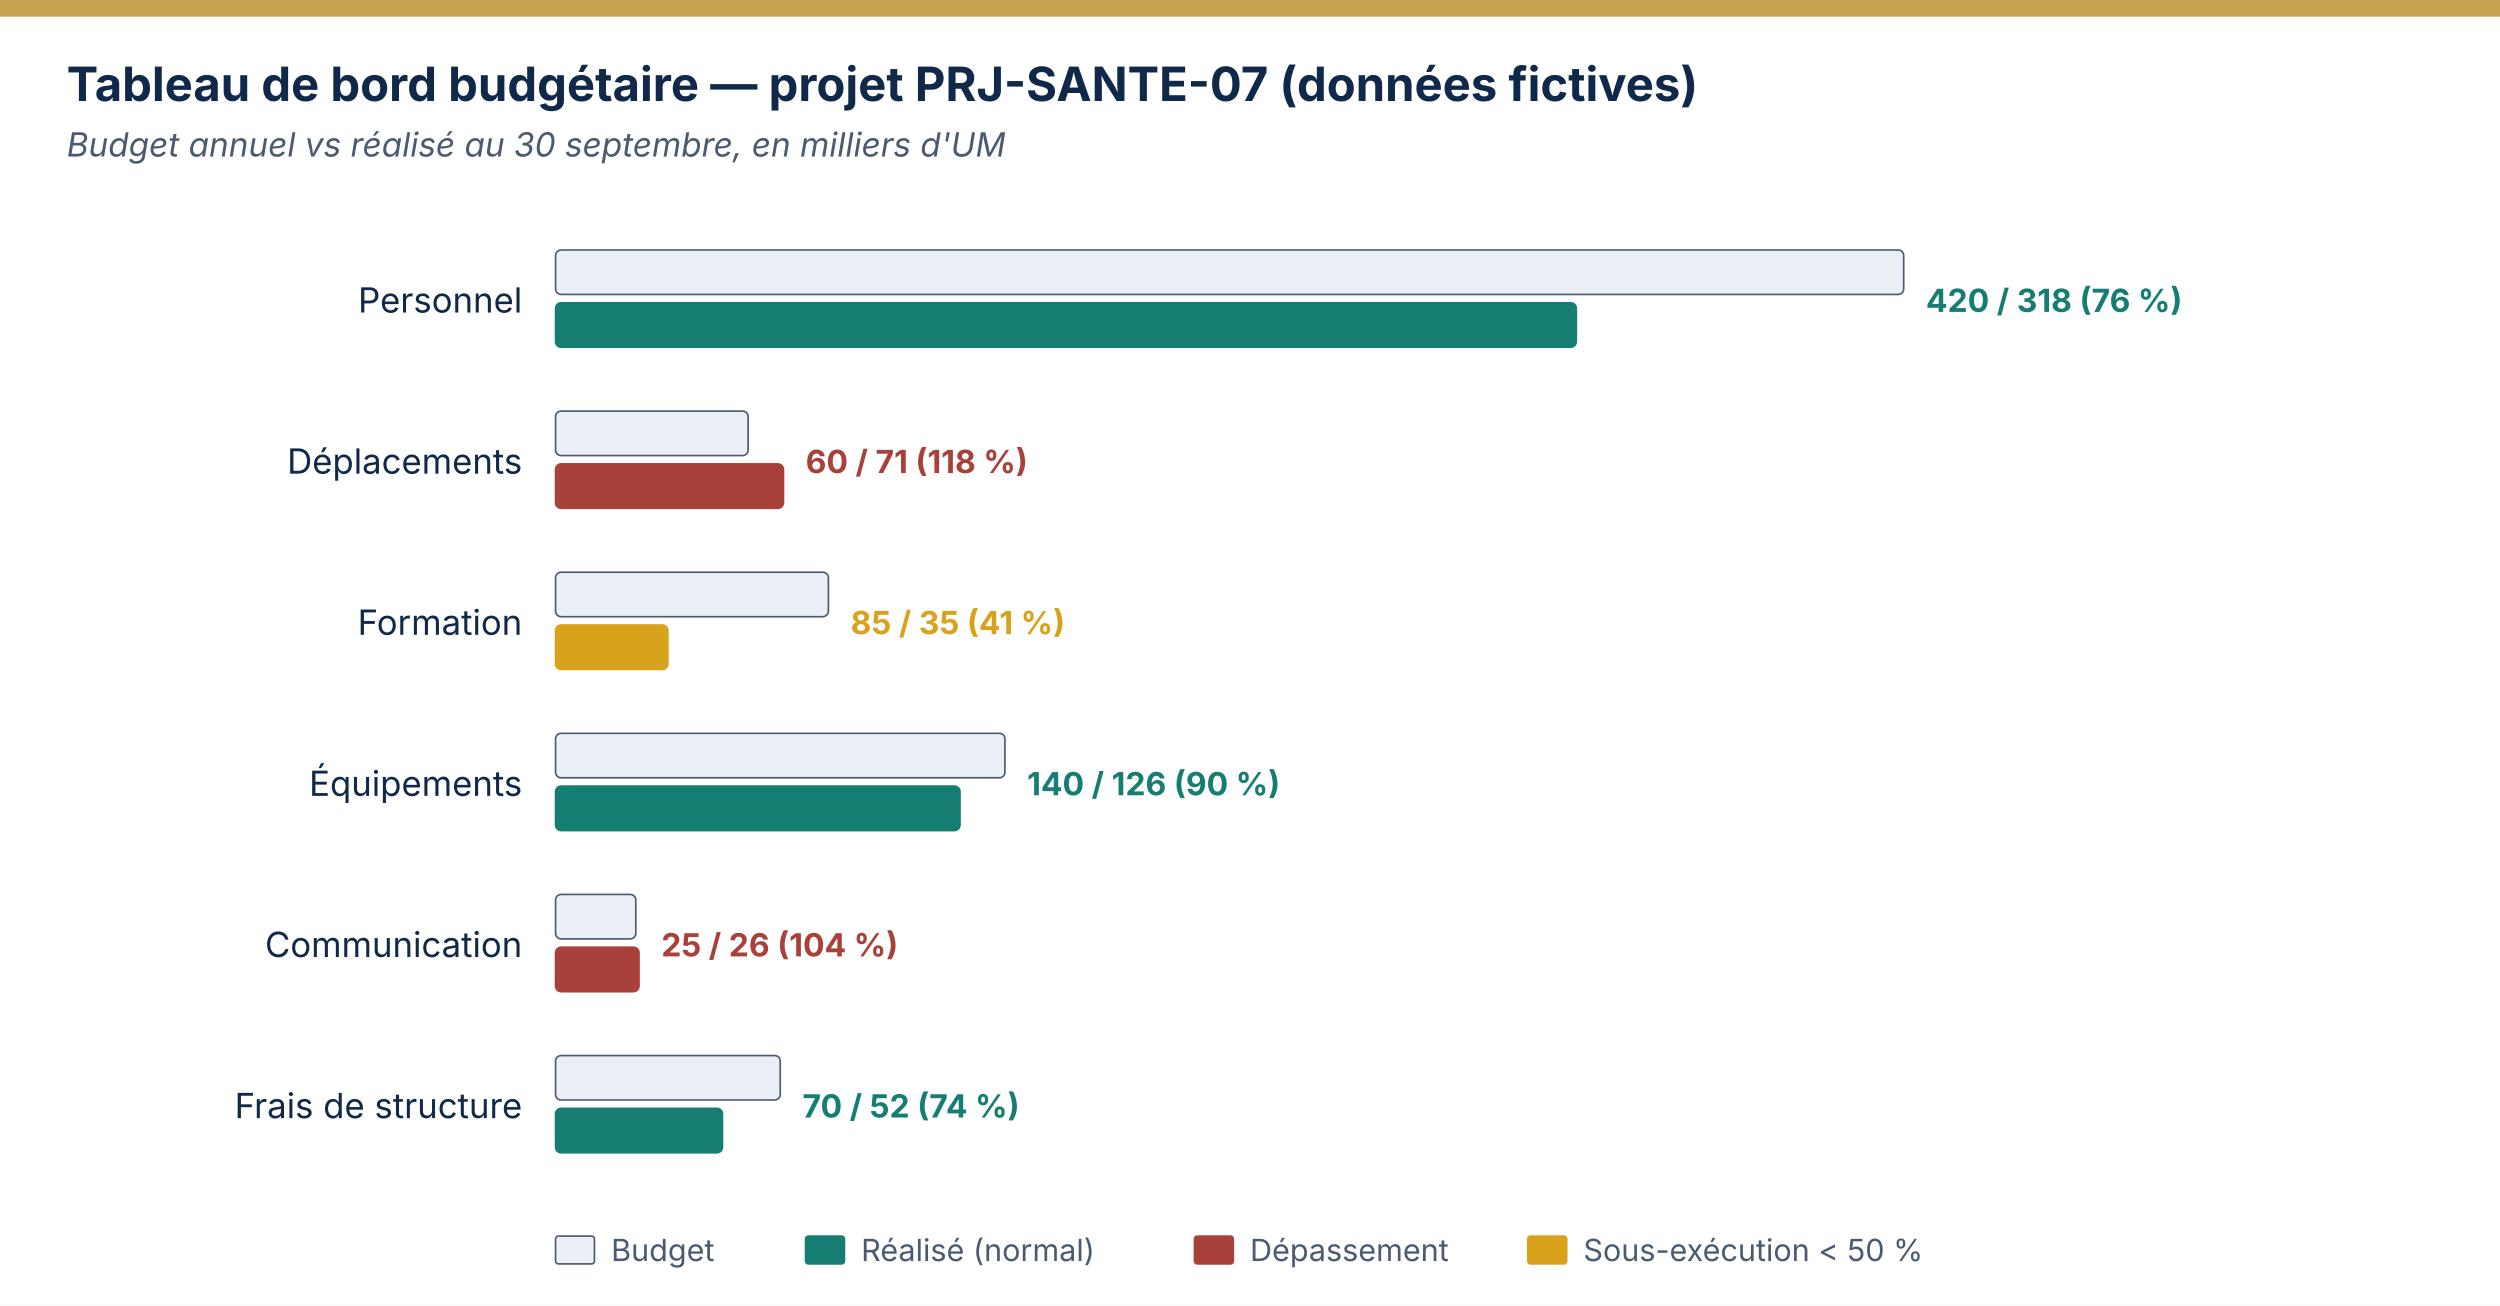
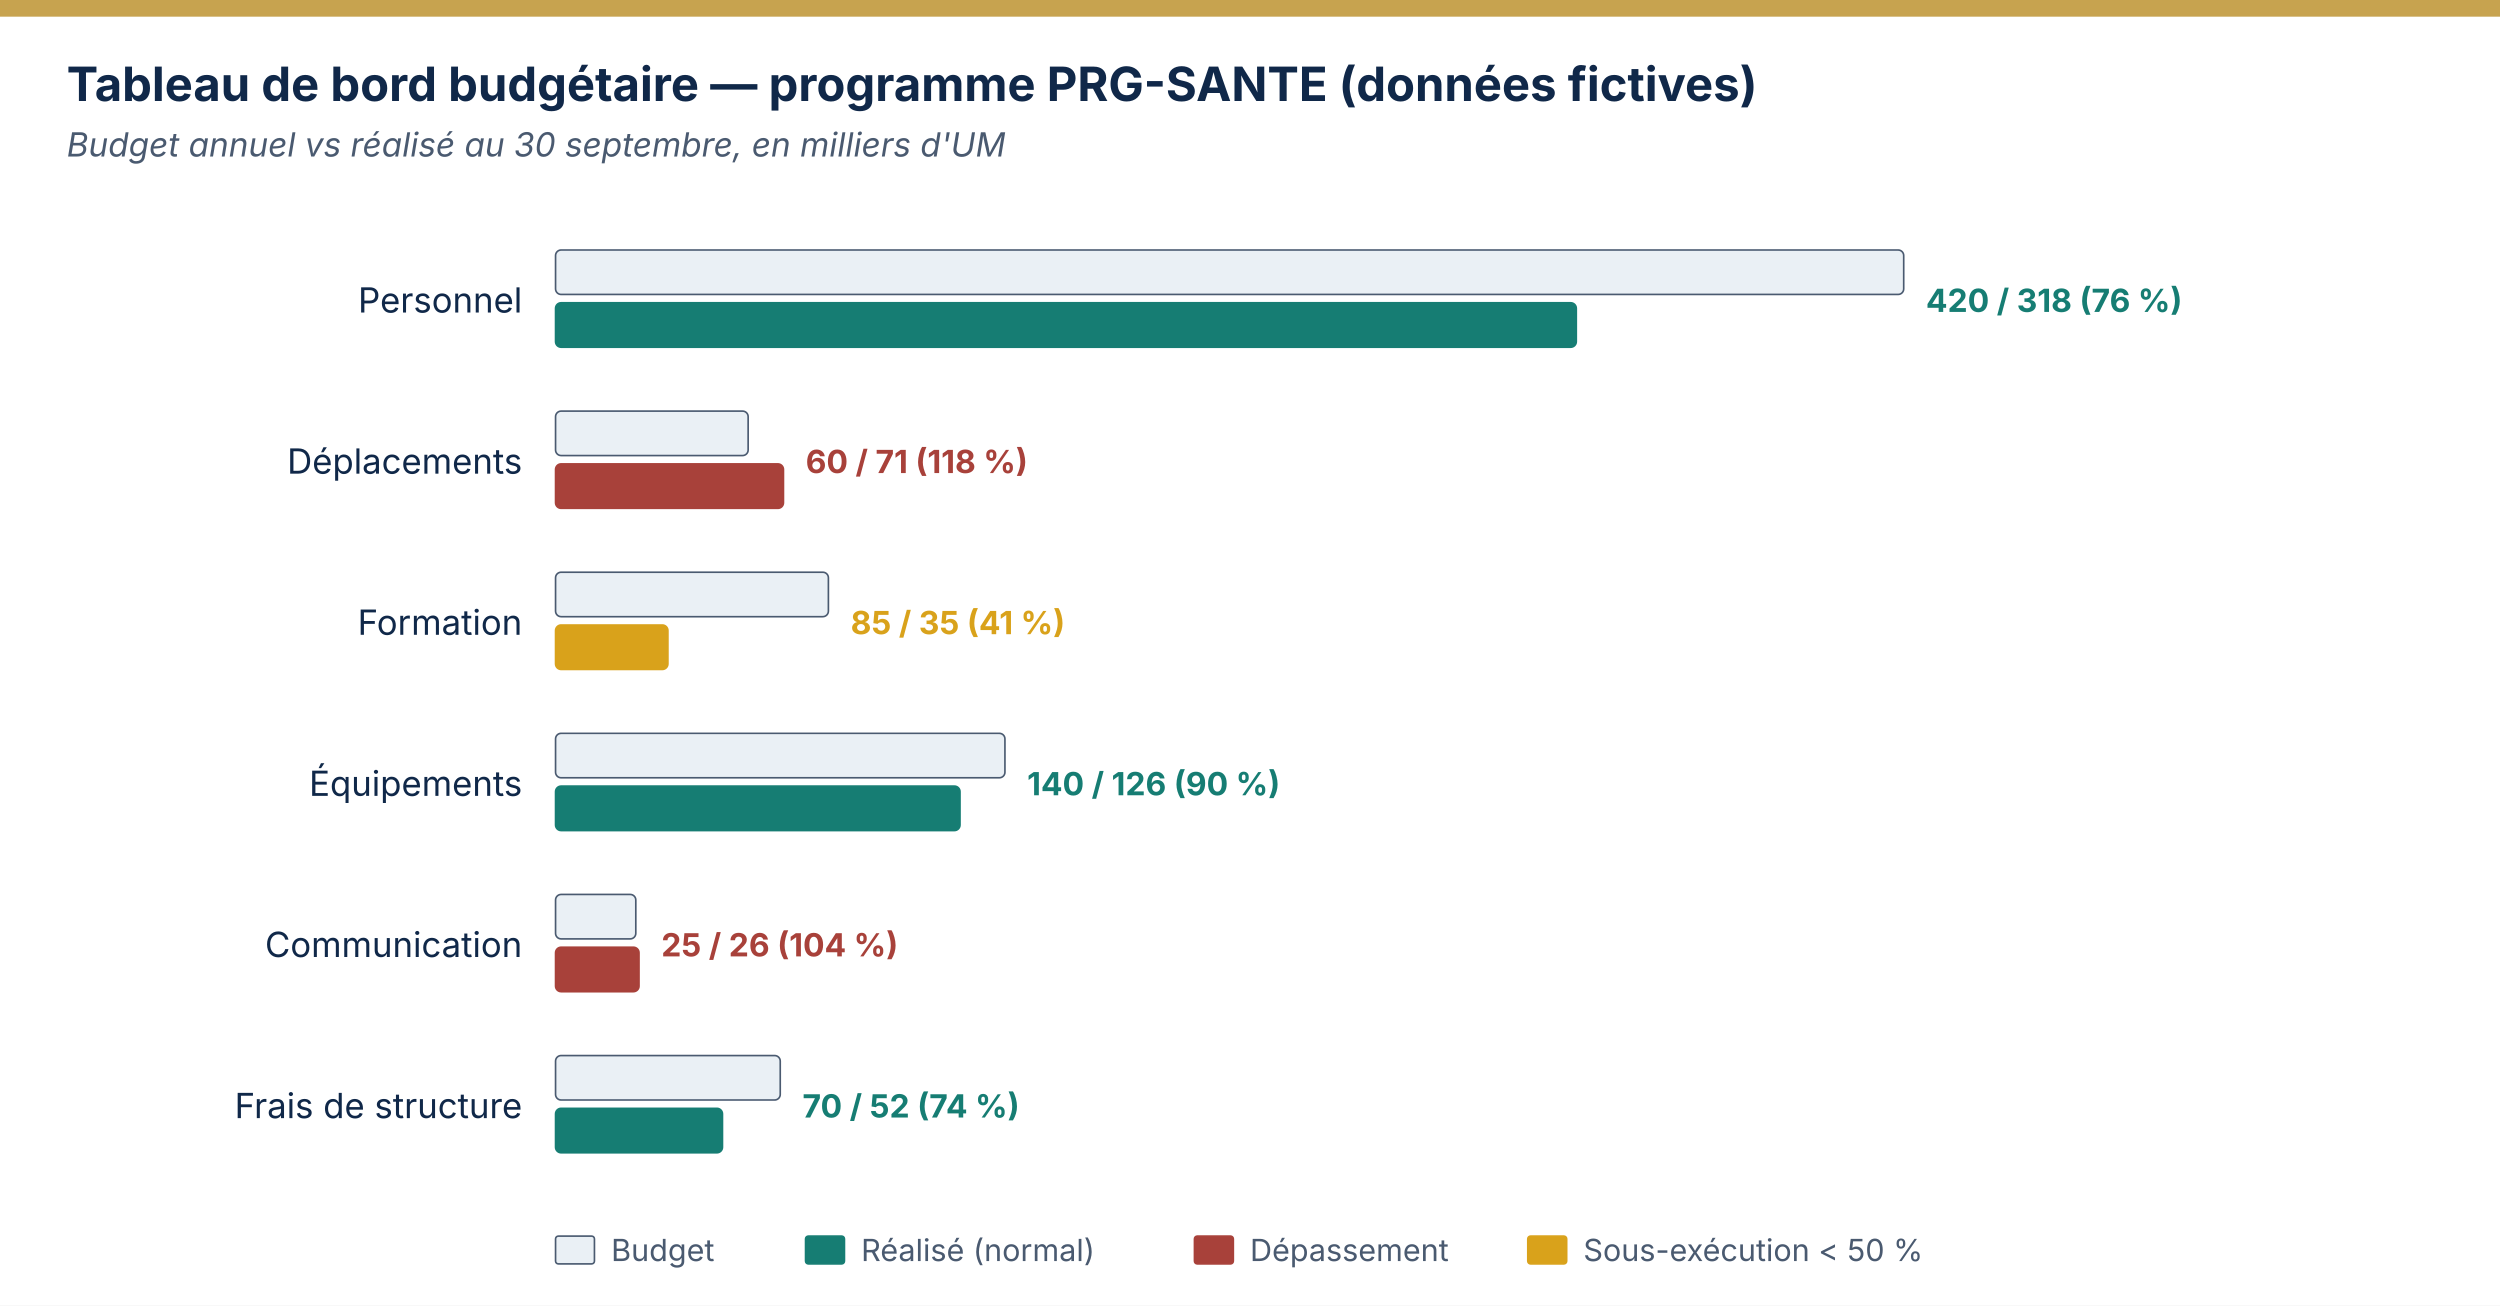
<svg xmlns="http://www.w3.org/2000/svg" viewBox="0 0 900 470" width="900" height="470" role="img" aria-labelledby="t d">
  <defs>
    <marker id="ah102849" viewBox="0 0 10 10" refX="9" refY="5" markerWidth="7" markerHeight="7" orient="auto-start-reverse">
      <path d="M0,0 L10,5 L0,10 z" fill="#102849" />
    </marker>
    <marker id="ah167D73" viewBox="0 0 10 10" refX="9" refY="5" markerWidth="7" markerHeight="7" orient="auto-start-reverse">
      <path d="M0,0 L10,5 L0,10 z" fill="#167D73" />
    </marker>
    <marker id="ahC7A34F" viewBox="0 0 10 10" refX="9" refY="5" markerWidth="7" markerHeight="7" orient="auto-start-reverse">
      <path d="M0,0 L10,5 L0,10 z" fill="#C7A34F" />
    </marker>
    <marker id="ah4A5A70" viewBox="0 0 10 10" refX="9" refY="5" markerWidth="7" markerHeight="7" orient="auto-start-reverse">
      <path d="M0,0 L10,5 L0,10 z" fill="#4A5A70" />
    </marker>
    <marker id="ahA8413A" viewBox="0 0 10 10" refX="9" refY="5" markerWidth="7" markerHeight="7" orient="auto-start-reverse">
      <path d="M0,0 L10,5 L0,10 z" fill="#A8413A" />
    </marker>
  </defs>
  <rect width="100%" height="100%" fill="#FFFFFF" />
  <rect x="0" y="0" width="900" height="6" fill="#C7A34F" />
-   <text x="24" y="30.0" font-family="'Source Sans 3', 'Source Sans Pro', 'Inter', Arial, sans-serif" font-size="17" fill="#102849" font-weight="bold" text-anchor="start" dominant-baseline="middle">Tableau de bord budgétaire — projet PRJ-SANTE-07 (données fictives)</text>
+   <text x="24" y="30.0" font-family="'Source Sans 3', 'Source Sans Pro', 'Inter', Arial, sans-serif" font-size="17" fill="#102849" font-weight="bold" text-anchor="start" dominant-baseline="middle">Tableau de bord budgétaire — programme PRG-SANTE (données fictives)</text>
  <text x="24" y="52.0" font-family="'Source Sans 3', 'Source Sans Pro', 'Inter', Arial, sans-serif" font-size="12" fill="#4A5A70" font-weight="normal" text-anchor="start" dominant-baseline="middle" font-style="italic">Budget annuel vs réalisé au 30 septembre, en milliers d'UM</text>
  <text x="188" y="108.0" font-family="'Source Sans 3', 'Source Sans Pro', 'Inter', Arial, sans-serif" font-size="12.5" fill="#102849" font-weight="normal" text-anchor="end" dominant-baseline="middle">Personnel</text>
  <rect x="200" y="90" width="485.333" height="16" rx="2" fill="#EAF0F5" stroke="#4A5A70" stroke-width="0.6" />
  <rect x="200" y="109" width="367.467" height="16" rx="2" fill="#167D73" stroke="#167D73" stroke-width="0.6" />
  <text x="693.333" y="108.0" font-family="'Source Sans 3', 'Source Sans Pro', 'Inter', Arial, sans-serif" font-size="11.5" fill="#167D73" font-weight="bold" text-anchor="start" dominant-baseline="middle">420 / 318  (76 %)</text>
  <text x="188" y="166.0" font-family="'Source Sans 3', 'Source Sans Pro', 'Inter', Arial, sans-serif" font-size="12.5" fill="#102849" font-weight="normal" text-anchor="end" dominant-baseline="middle">Déplacements</text>
  <rect x="200" y="148" width="69.333" height="16" rx="2" fill="#EAF0F5" stroke="#4A5A70" stroke-width="0.6" />
  <rect x="200" y="167" width="82.044" height="16" rx="2" fill="#A8413A" stroke="#A8413A" stroke-width="0.6" />
  <text x="290.044" y="166.0" font-family="'Source Sans 3', 'Source Sans Pro', 'Inter', Arial, sans-serif" font-size="11.5" fill="#A8413A" font-weight="bold" text-anchor="start" dominant-baseline="middle">60 / 71  (118 %)</text>
  <text x="188" y="224.0" font-family="'Source Sans 3', 'Source Sans Pro', 'Inter', Arial, sans-serif" font-size="12.5" fill="#102849" font-weight="normal" text-anchor="end" dominant-baseline="middle">Formation</text>
  <rect x="200" y="206" width="98.222" height="16" rx="2" fill="#EAF0F5" stroke="#4A5A70" stroke-width="0.6" />
  <rect x="200" y="225" width="40.444" height="16" rx="2" fill="#D9A21B" stroke="#D9A21B" stroke-width="0.6" />
  <text x="306.222" y="224.0" font-family="'Source Sans 3', 'Source Sans Pro', 'Inter', Arial, sans-serif" font-size="11.5" fill="#D9A21B" font-weight="bold" text-anchor="start" dominant-baseline="middle">85 / 35  (41 %)</text>
  <text x="188" y="282.0" font-family="'Source Sans 3', 'Source Sans Pro', 'Inter', Arial, sans-serif" font-size="12.5" fill="#102849" font-weight="normal" text-anchor="end" dominant-baseline="middle">Équipements</text>
  <rect x="200" y="264" width="161.778" height="16" rx="2" fill="#EAF0F5" stroke="#4A5A70" stroke-width="0.6" />
  <rect x="200" y="283" width="145.6" height="16" rx="2" fill="#167D73" stroke="#167D73" stroke-width="0.6" />
  <text x="369.778" y="282.0" font-family="'Source Sans 3', 'Source Sans Pro', 'Inter', Arial, sans-serif" font-size="11.5" fill="#167D73" font-weight="bold" text-anchor="start" dominant-baseline="middle">140 / 126  (90 %)</text>
  <text x="188" y="340.0" font-family="'Source Sans 3', 'Source Sans Pro', 'Inter', Arial, sans-serif" font-size="12.5" fill="#102849" font-weight="normal" text-anchor="end" dominant-baseline="middle">Communication</text>
  <rect x="200" y="322" width="28.889" height="16" rx="2" fill="#EAF0F5" stroke="#4A5A70" stroke-width="0.6" />
  <rect x="200" y="341" width="30.044" height="16" rx="2" fill="#A8413A" stroke="#A8413A" stroke-width="0.6" />
  <text x="238.044" y="340.0" font-family="'Source Sans 3', 'Source Sans Pro', 'Inter', Arial, sans-serif" font-size="11.5" fill="#A8413A" font-weight="bold" text-anchor="start" dominant-baseline="middle">25 / 26  (104 %)</text>
  <text x="188" y="398.0" font-family="'Source Sans 3', 'Source Sans Pro', 'Inter', Arial, sans-serif" font-size="12.5" fill="#102849" font-weight="normal" text-anchor="end" dominant-baseline="middle">Frais de structure</text>
  <rect x="200" y="380" width="80.889" height="16" rx="2" fill="#EAF0F5" stroke="#4A5A70" stroke-width="0.6" />
  <rect x="200" y="399" width="60.089" height="16" rx="2" fill="#167D73" stroke="#167D73" stroke-width="0.6" />
  <text x="288.889" y="398.0" font-family="'Source Sans 3', 'Source Sans Pro', 'Inter', Arial, sans-serif" font-size="11.5" fill="#167D73" font-weight="bold" text-anchor="start" dominant-baseline="middle">70 / 52  (74 %)</text>
  <rect x="200" y="445" width="14" height="10" rx="1" fill="#EAF0F5" stroke="#4A5A70" stroke-width="0.6" />
  <text x="220" y="450.0" font-family="'Source Sans 3', 'Source Sans Pro', 'Inter', Arial, sans-serif" font-size="11" fill="#4A5A70" font-weight="normal" text-anchor="start" dominant-baseline="middle">Budget</text>
  <rect x="290" y="445" width="14" height="10" rx="1" fill="#167D73" stroke="#167D73" stroke-width="0.6" />
  <text x="310" y="450.0" font-family="'Source Sans 3', 'Source Sans Pro', 'Inter', Arial, sans-serif" font-size="11" fill="#4A5A70" font-weight="normal" text-anchor="start" dominant-baseline="middle">Réalisé (normal)</text>
  <rect x="430" y="445" width="14" height="10" rx="1" fill="#A8413A" stroke="#A8413A" stroke-width="0.6" />
  <text x="450" y="450.0" font-family="'Source Sans 3', 'Source Sans Pro', 'Inter', Arial, sans-serif" font-size="11" fill="#4A5A70" font-weight="normal" text-anchor="start" dominant-baseline="middle">Dépassement</text>
  <rect x="550" y="445" width="14" height="10" rx="1" fill="#D9A21B" stroke="#D9A21B" stroke-width="0.6" />
  <text x="570" y="450.0" font-family="'Source Sans 3', 'Source Sans Pro', 'Inter', Arial, sans-serif" font-size="11" fill="#4A5A70" font-weight="normal" text-anchor="start" dominant-baseline="middle">Sous-exécution &lt; 50 %</text>
</svg>
